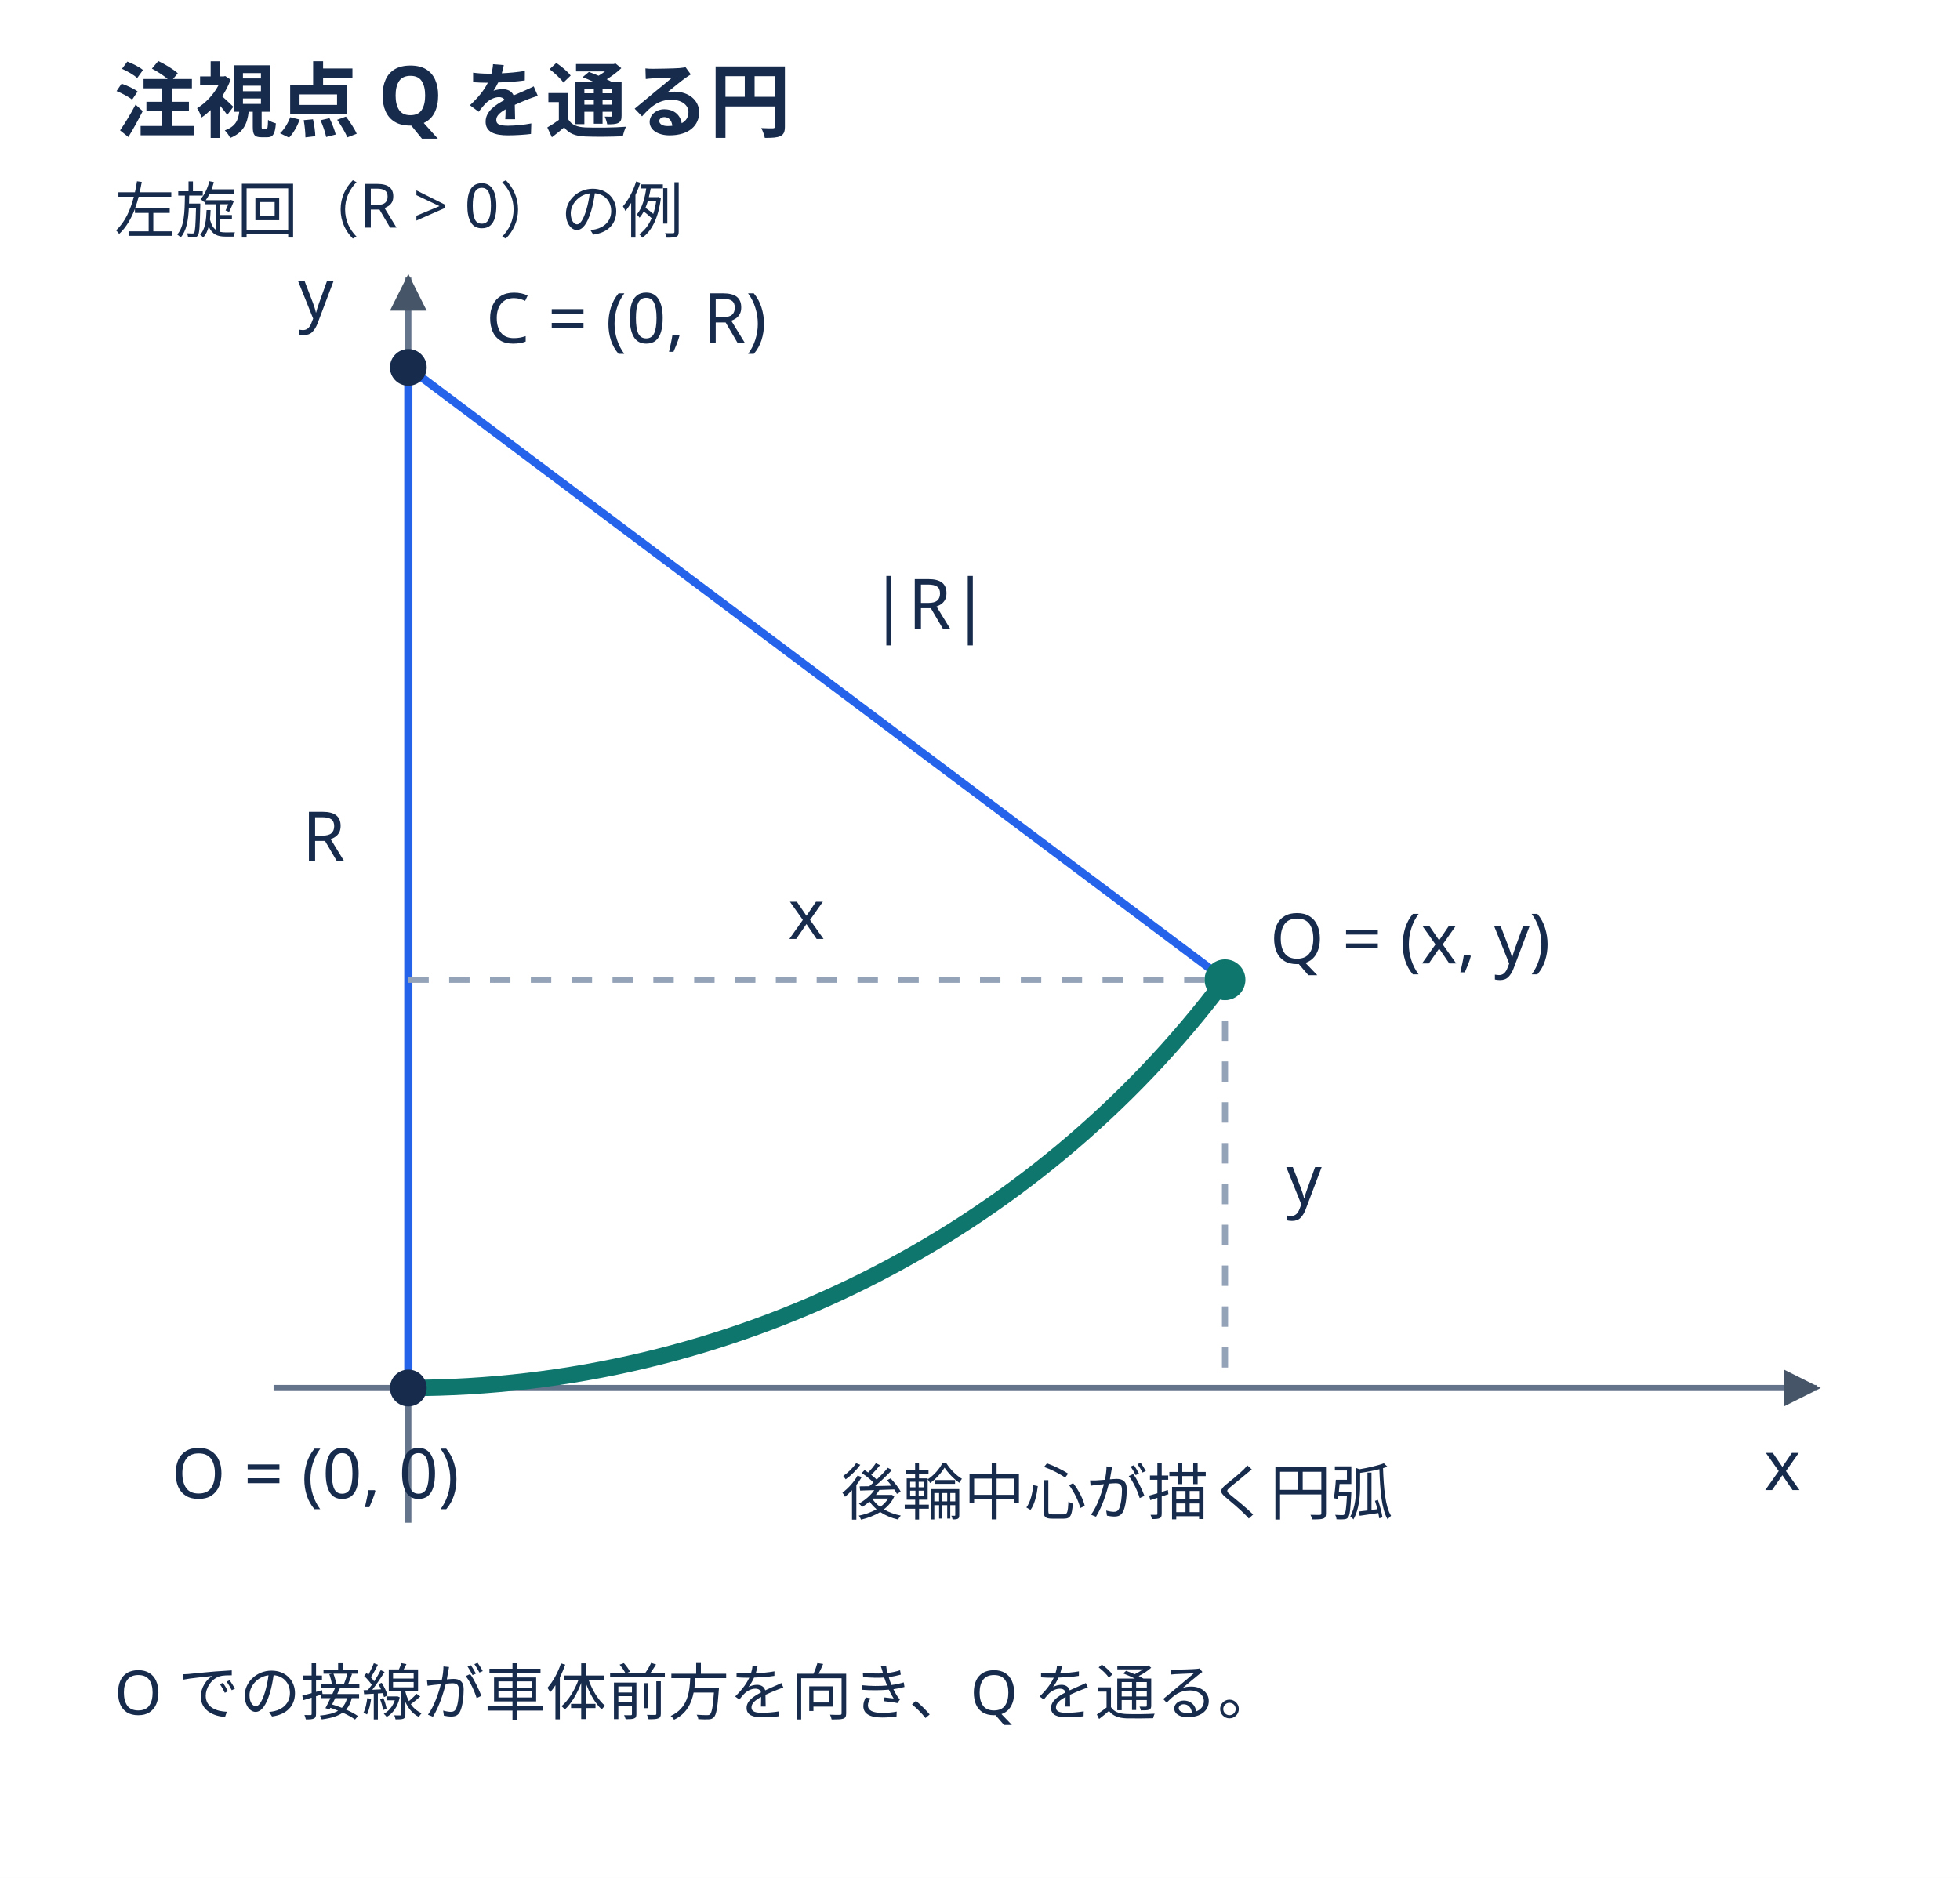
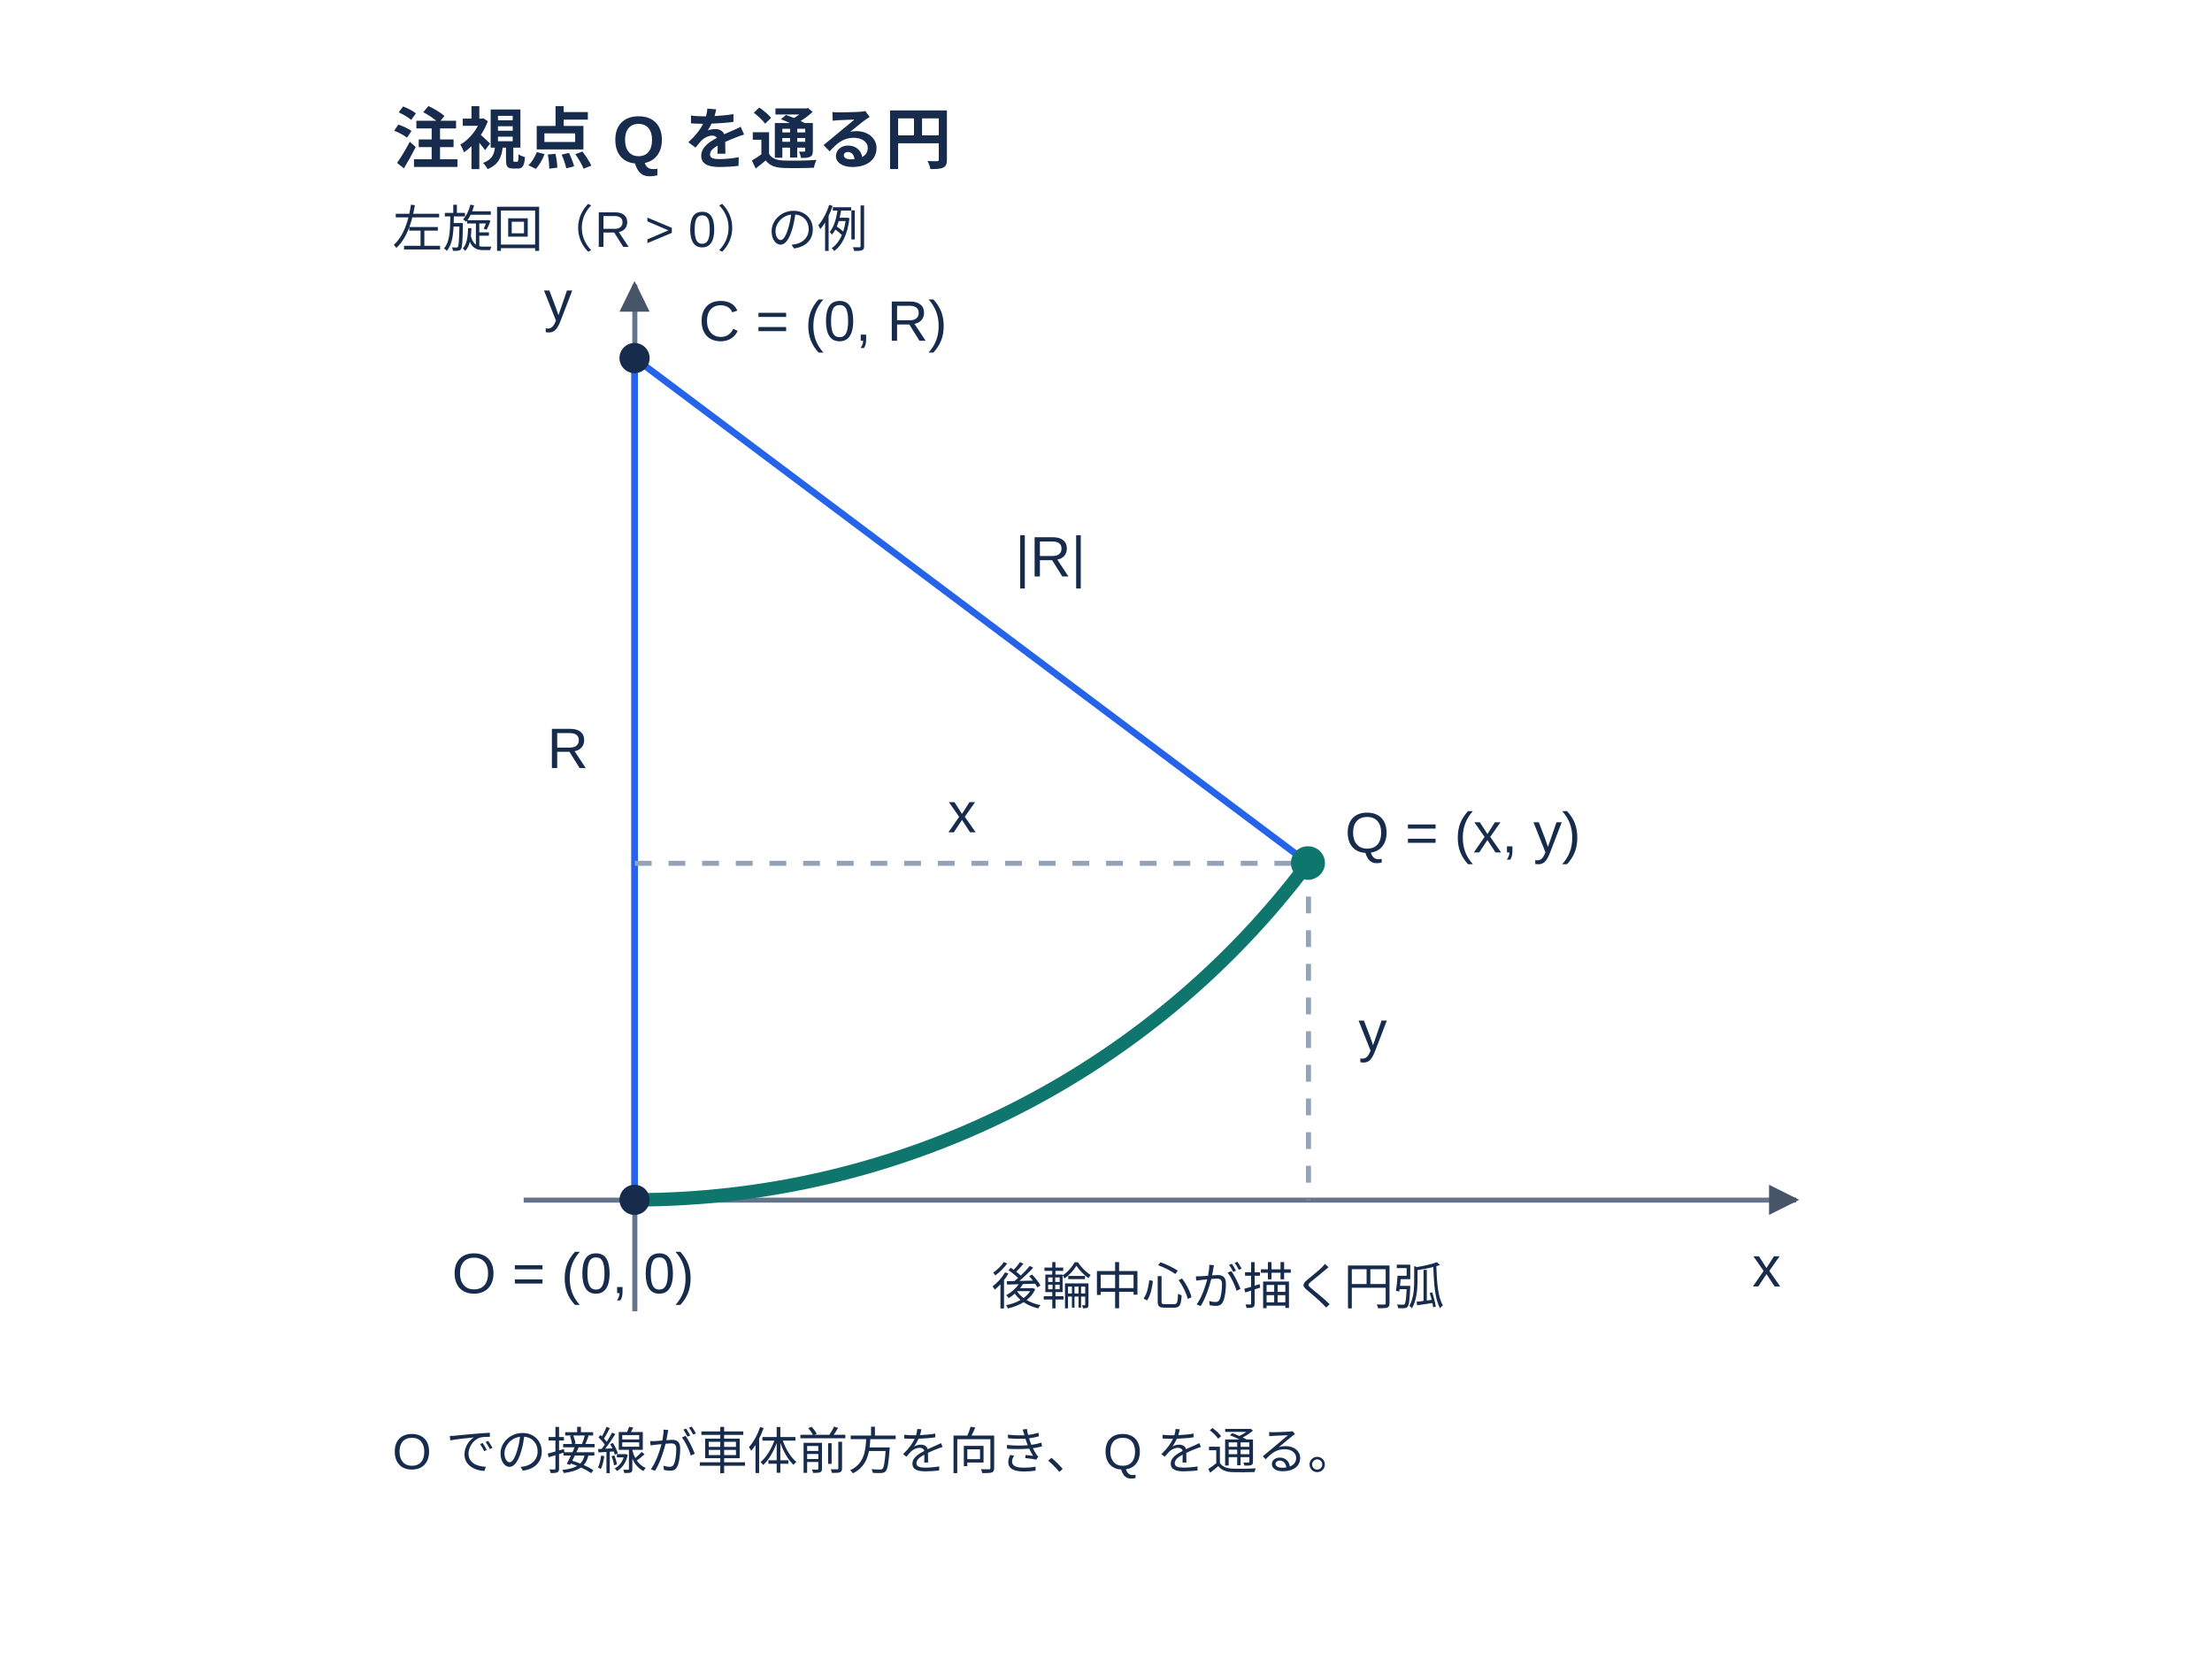
- <svg xmlns="http://www.w3.org/2000/svg" width="480" height="460" viewBox="0 0 480 460" role="img" aria-labelledby="title desc">
-   <defs>
-     <marker id="arrow" viewBox="0 0 10 10" refX="9" refY="5" markerWidth="6" markerHeight="6" orient="auto-start-reverse">
-       <path d="M 0 0 L 10 5 L 0 10 z" fill="#475569" />
-     </marker>
-     <marker id="orange-arrow" viewBox="0 0 10 10" refX="9" refY="5" markerWidth="6" markerHeight="6" orient="auto">
-       <path d="M 0 0 L 10 5 L 0 10 z" fill="#b45309" />
-     </marker>
-     <style>
-       text { font-family: sans-serif; font-size: 17px; fill: #172b4d; }
-       .heading { font-size: 20px; font-weight: 700; }
-       .small { font-size: 15px; }
-       .axis { stroke: #64748b; stroke-width: 1.5; fill: none; marker-end: url(#arrow); }
-       .radius { stroke: #2563eb; stroke-width: 2; fill: none; }
-       .guide { stroke: #94a3b8; stroke-width: 1.5; stroke-dasharray: 5 5; fill: none; }
-       .point { fill: #172b4d; }
-     </style>
-   </defs>
-   <rect width="480" height="460" fill="white" />
-   <text x="28" y="32" class="heading">注視点 Q を通る円</text>
-   <text x="28" y="57" class="small">左旋回（R &gt; 0）の例</text>
-   <path d="M 100 373 L 100 68" class="axis" />
-   <path d="M 67 340 L 445 340" class="axis" />
-   <text x="73" y="78">y</text>
-   <text x="432" y="365">x</text>
-   <path d="M 100 90 L 100 340 M 100 90 L 300 240" class="radius" />
-   <path d="M 100 340 A 250 250 0 0 0 300 240" fill="none" stroke="#0f766e" stroke-width="4" />
-   <path d="M 100 240 L 300 240 L 300 340" class="guide" />
-   <circle cx="100" cy="90" r="4.5" class="point" />
-   <circle cx="100" cy="340" r="4.5" class="point" />
-   <circle cx="300" cy="240" r="5" fill="#0f766e" />
-   <text x="119" y="84">C = (0, R)</text>
-   <text x="42" y="367">O = (0, 0)</text>
-   <text x="311" y="236">Q = (x, y)</text>
-   <text x="74" y="211">R</text>
-   <text x="213" y="154">|R|</text>
-   <text x="193" y="230">x</text>
-   <text x="315" y="295">y</text>
-   <text x="206" y="371" class="small">後輪中心が描く円弧</text>
-   <text x="28" y="420" class="small">O での接線が車体前方を向き、Q を通る。</text>
+ <svg xmlns="http://www.w3.org/2000/svg" width="3960" height="2970" xml:space="preserve" overflow="hidden">
+   <g>
+     <rect x="0" y="0" width="3960" height="2970" fill="#FFFFFF" />
+     <text fill="#172B4D" font-family="Yu Gothic,Yu Gothic_MSFontService,sans-serif" font-weight="700" font-size="120" transform="matrix(1 0 0 1 702.469 292)">注視点</text>
+     <text fill="#172B4D" font-family="Arial,Arial_MSFontService,sans-serif" font-weight="700" font-size="120" transform="matrix(1 0 0 1 1096.64 292)">Q </text>
+     <text fill="#172B4D" font-family="Yu Gothic,Yu Gothic_MSFontService,sans-serif" font-weight="700" font-size="120" transform="matrix(1 0 0 1 1223.82 292)">を通る円</text>
+     <text fill="#172B4D" font-family="Yu Gothic,Yu Gothic_MSFontService,sans-serif" font-weight="400" font-size="90" transform="matrix(1 0 0 1 702.469 442)">左旋回（</text>
+     <text fill="#172B4D" font-family="Arial,Arial_MSFontService,sans-serif" font-weight="400" font-size="90" transform="matrix(1 0 0 1 1064.55 442)">R &gt; 0</text>
+     <text fill="#172B4D" font-family="Yu Gothic,Yu Gothic_MSFontService,sans-serif" font-weight="400" font-size="90" transform="matrix(1 0 0 1 1283.41 442)">）の例</text>
+     <path d="M1136.5 2347.5 1136.5 509.5" stroke="#64748B" stroke-width="9.039" stroke-linejoin="round" stroke-miterlimit="10" fill="none" fill-rule="evenodd" />
+     <path d="M1109 558 1136 503 1163 558Z" fill="#475569" fill-rule="evenodd" />
+     <path d="M937.5 2148.5 3215.5 2148.5" stroke="#64748B" stroke-width="9.039" stroke-linejoin="round" stroke-miterlimit="10" fill="none" fill-rule="evenodd" />
+     <path d="M3167 2121 3221 2148 3167 2175Z" fill="#475569" fill-rule="evenodd" />
+     <text fill="#172B4D" font-family="Arial,Arial_MSFontService,sans-serif" font-weight="400" font-size="102" transform="matrix(1 0 0 1 973.644 574)">y</text>
+     <text fill="#172B4D" font-family="Arial,Arial_MSFontService,sans-serif" font-weight="400" font-size="102" transform="matrix(1 0 0 1 3137.01 2303)">x</text>
+     <path d="M1136 641 1136 2148M1136 641 2342 1545.2" stroke="#2563EB" stroke-width="12.052" stroke-linejoin="round" stroke-miterlimit="10" fill="none" fill-rule="evenodd" />
+     <path d="M1136 2148C1370.02 2148 1600.86 2093.51 1810.17 1988.85 2019.49 1884.19 2201.59 1732.22 2342 1545" stroke="#0F766E" stroke-width="24.104" stroke-linejoin="round" stroke-miterlimit="10" fill="none" fill-rule="evenodd" />
+     <path d="M1136.5 1545.5 2342.5 1545.5 2342.5 2148.5" stroke="#94A3B8" stroke-width="9.039" stroke-linejoin="round" stroke-miterlimit="10" stroke-dasharray="30.131 30.131" fill="none" fill-rule="evenodd" />
+     <path d="M1109 641C1109 626.088 1121.09 614 1136 614 1150.91 614 1163 626.088 1163 641 1163 655.912 1150.91 668 1136 668 1121.09 668 1109 655.912 1109 641Z" fill="#172B4D" fill-rule="evenodd" />
+     <path d="M1109 2148C1109 2133.09 1121.09 2121 1136 2121 1150.91 2121 1163 2133.09 1163 2148 1163 2162.91 1150.91 2175 1136 2175 1121.09 2175 1109 2162.91 1109 2148Z" fill="#172B4D" fill-rule="evenodd" />
+     <path d="M2311 1545C2311 1528.43 2324.66 1515 2341.5 1515 2358.34 1515 2372 1528.43 2372 1545 2372 1561.57 2358.34 1575 2341.5 1575 2324.66 1575 2311 1561.57 2311 1545Z" fill="#0F766E" fill-rule="evenodd" />
+     <text fill="#172B4D" font-family="Arial,Arial_MSFontService,sans-serif" font-weight="400" font-size="102" transform="matrix(1 0 0 1 1250.84 610)">C = (0, R)</text>
+     <text fill="#172B4D" font-family="Arial,Arial_MSFontService,sans-serif" font-weight="400" font-size="102" transform="matrix(1 0 0 1 809.02 2315)">O = (0, 0)</text>
+     <text fill="#172B4D" font-family="Arial,Arial_MSFontService,sans-serif" font-weight="400" font-size="102" transform="matrix(1 0 0 1 2407.85 1526)">Q = (x, y)</text>
+     <text fill="#172B4D" font-family="Arial,Arial_MSFontService,sans-serif" font-weight="400" font-size="102" transform="matrix(1 0 0 1 979.669 1375)">R</text>
+     <text fill="#172B4D" font-family="Arial,Arial_MSFontService,sans-serif" font-weight="400" font-size="102" transform="matrix(1 0 0 1 1817.3 1032)">|R|</text>
+     <text fill="#172B4D" font-family="Arial,Arial_MSFontService,sans-serif" font-weight="400" font-size="102" transform="matrix(1 0 0 1 1696.77 1490)">x</text>
+     <text fill="#172B4D" font-family="Arial,Arial_MSFontService,sans-serif" font-weight="400" font-size="102" transform="matrix(1 0 0 1 2431.96 1881)">y</text>
+     <text fill="#172B4D" font-family="Yu Gothic,Yu Gothic_MSFontService,sans-serif" font-weight="400" font-size="90" transform="matrix(1 0 0 1 1775.11 2335)">後輪中心が描く円弧</text>
+     <text fill="#172B4D" font-family="Arial,Arial_MSFontService,sans-serif" font-weight="400" font-size="90" transform="matrix(1 0 0 1 702.469 2630)">O </text>
+     <text fill="#172B4D" font-family="Yu Gothic,Yu Gothic_MSFontService,sans-serif" font-weight="400" font-size="90" transform="matrix(1 0 0 1 798.146 2630)">での接線が車体前方を向き、</text>
+     <text fill="#172B4D" font-family="Arial,Arial_MSFontService,sans-serif" font-weight="400" font-size="90" transform="matrix(1 0 0 1 1974.92 2630)">Q </text>
+     <text fill="#172B4D" font-family="Yu Gothic,Yu Gothic_MSFontService,sans-serif" font-weight="400" font-size="90" transform="matrix(1 0 0 1 2070.59 2630)">を通る。</text>
+   </g>
</svg>
